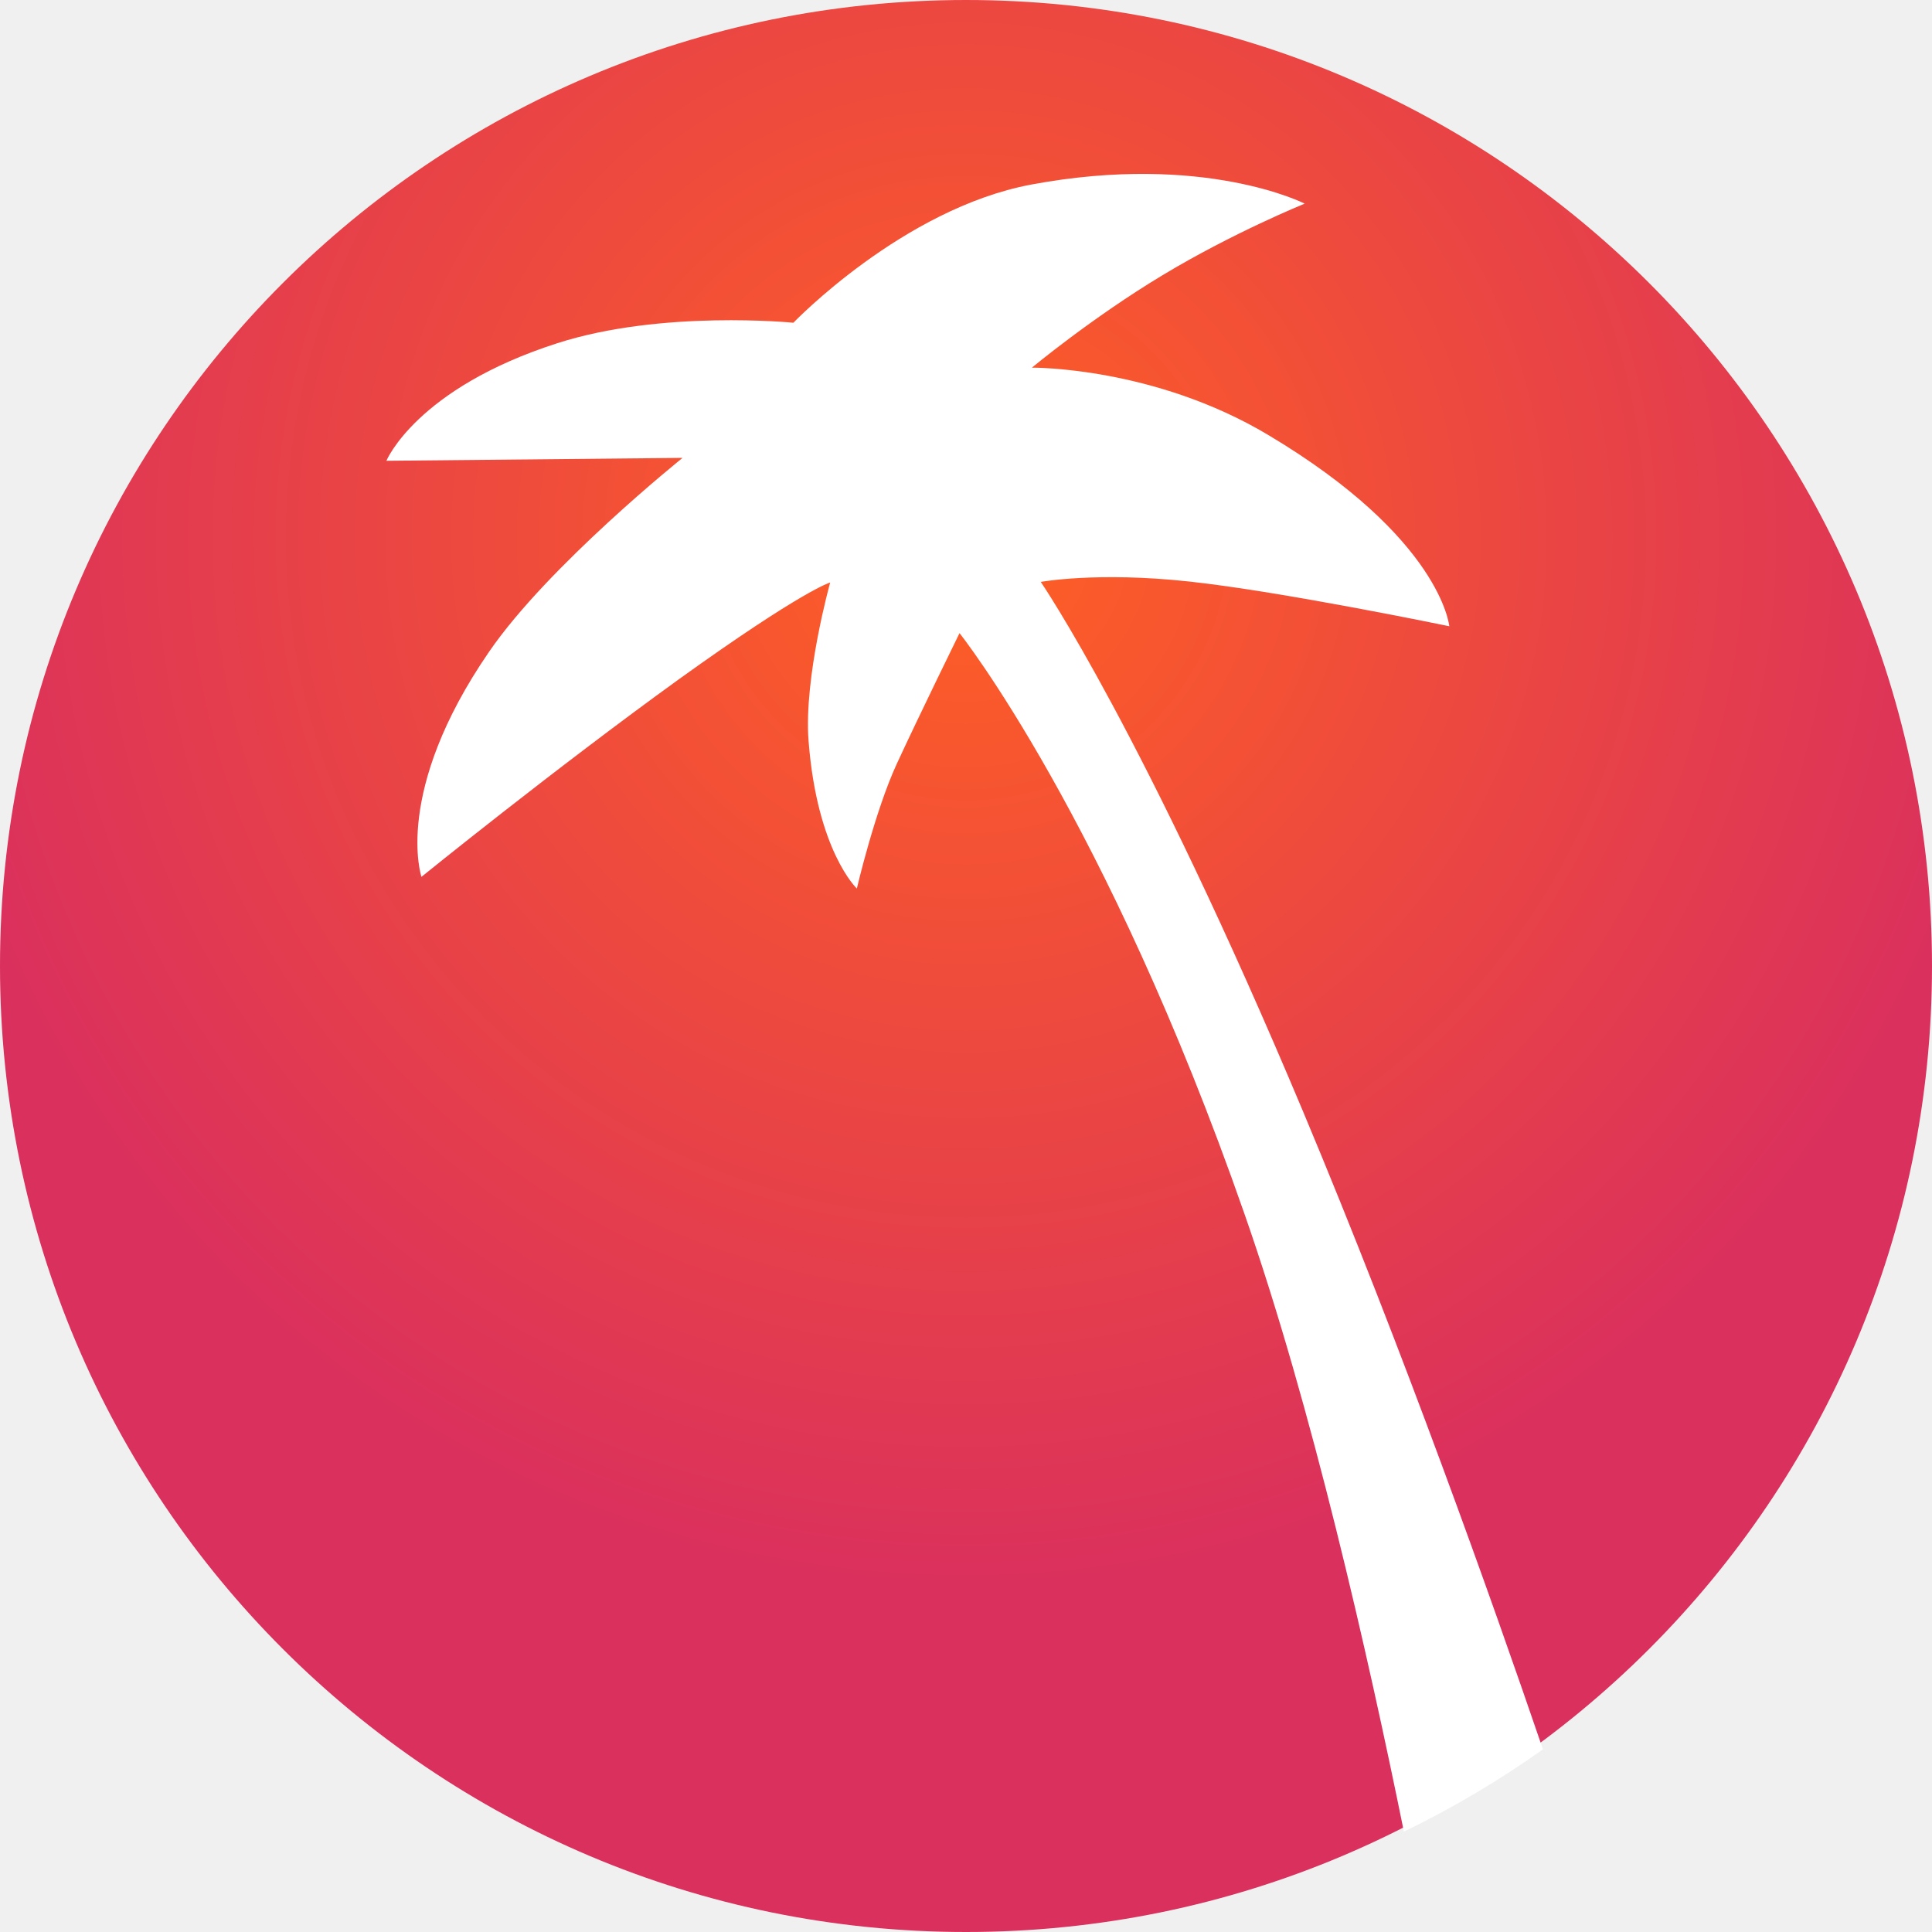
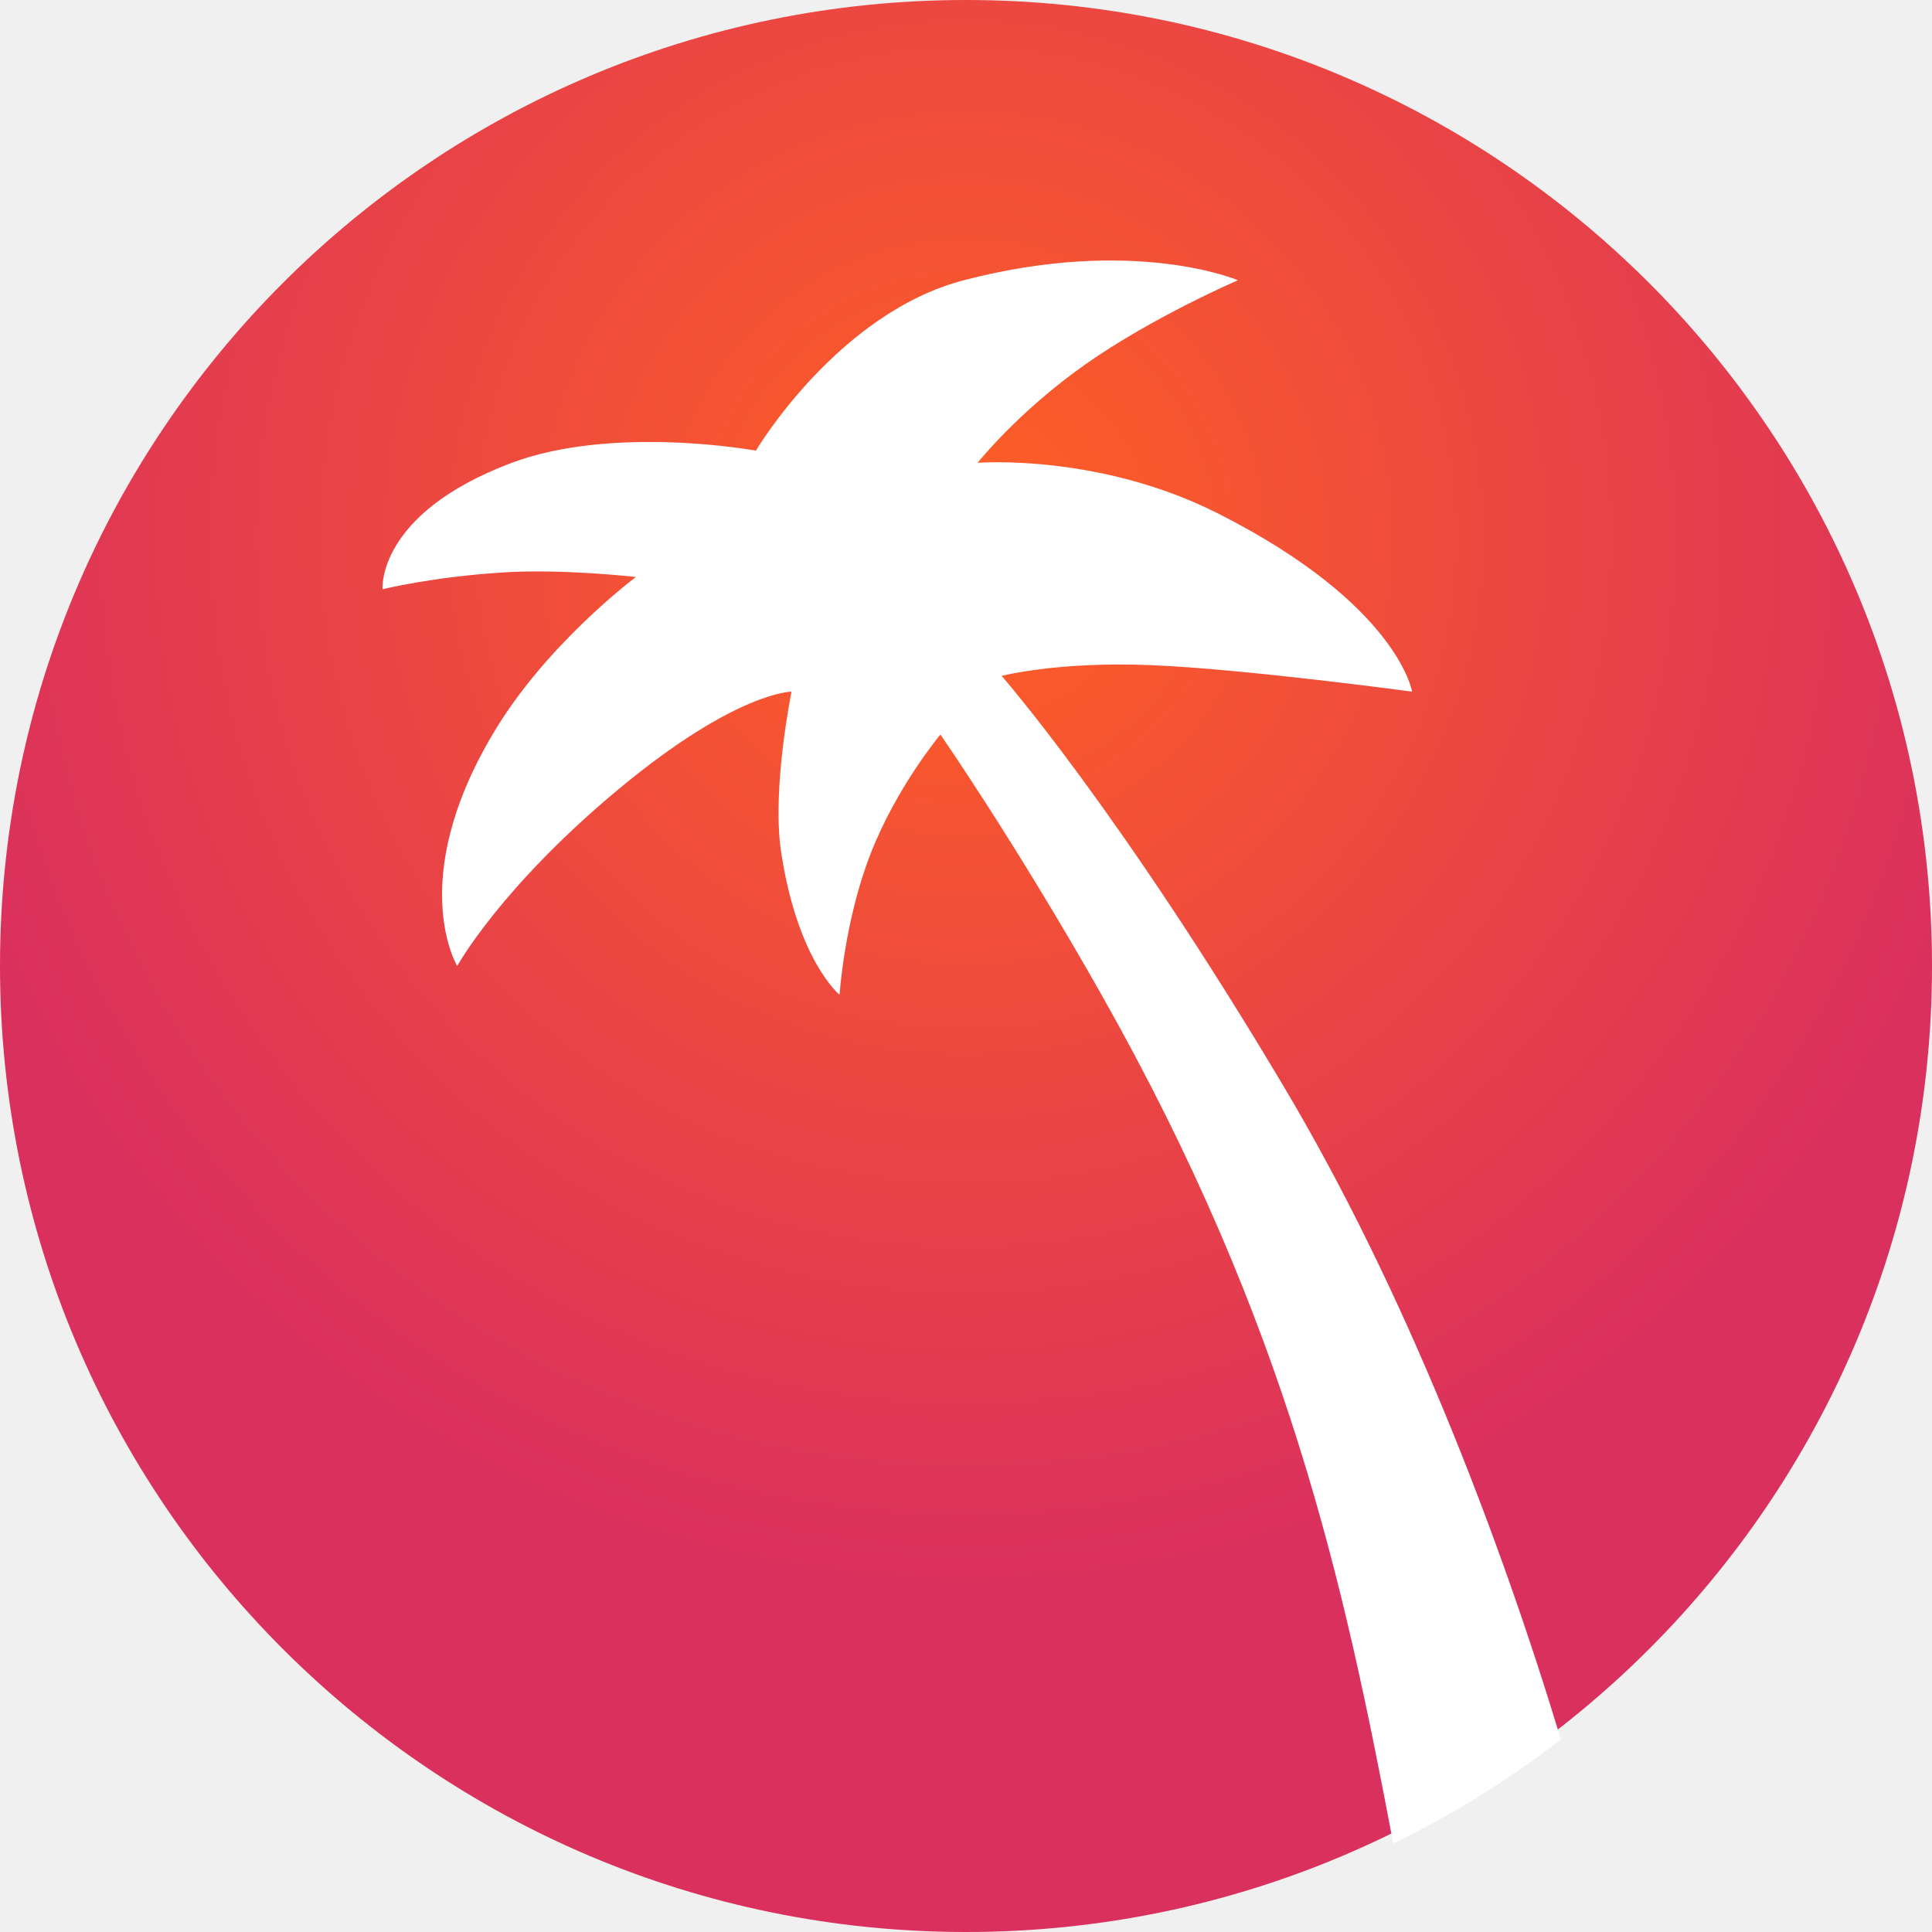
<svg xmlns="http://www.w3.org/2000/svg" width="200" height="200" viewBox="0 0 200 200" class="img-logo">
  <defs>
    <radialGradient cy="28%" fx="50%" fy="28%" r="54%" id="a">
      <stop stop-color="#FF6023" offset="0%" />
      <stop stop-color="#DA305D" offset="100%" />
    </radialGradient>
  </defs>
  <g fill="none" fill-rule="evenodd">
    <circle fill="url(#a)" cx="100" cy="100" r="100" />
-     <path d="M159.72 181.08c-5.3-15.5-14.4-41.15-24.82-66-16.5-39.32-27.16-54.84-27.16-54.84s5.82-1.08 15.37-.04c9.57 1.03 26.92 4.63 26.92 4.63s-.8-9.1-18.74-19.8c-11.88-7.1-24.47-6.97-24.47-6.97s6.23-5.18 13.54-9.58c7.3-4.4 14.7-7.4 14.7-7.4s-10.4-5.32-28.33-1.97c-13.28 2.5-24.6 14.3-24.6 14.3s-13.64-1.36-24.44 2.12C43.08 40.22 40 47.7 40 47.7l30.66-.3s-13.9 11.14-20.03 20.07c-10 14.53-7 23.3-7 23.3S57.42 79.6 70.3 70.3c12.9-9.27 15.64-10 15.64-10S83.2 70.1 83.7 76.68c.88 11.43 5 15.3 5 15.3s1.86-7.97 4.13-12.9c2.26-4.9 6.5-13.54 6.5-13.54s15.16 19.03 29.5 60.13c6.95 19.88 12.78 45.6 16.5 63.94 5.04-2.44 9.86-5.3 14.4-8.52z" fill="#FFF" />
+     <path d="M161.58 180.06c-6.46-21.35-16.12-46.46-28.66-67.54-17-28.6-29.23-42.55-29.23-42.55s5.72-1.5 15.32-1.12c9.6.37 27.17 2.75 27.17 2.75s-1.44-9.02-20.1-18.45c-12.33-6.24-24.88-5.24-24.88-5.24s4.2-5.3 11.17-10.2c6.96-4.9 15.78-8.7 15.78-8.7s-10.75-4.6-28.38 0c-13.1 3.42-21.52 17.64-21.52 17.64s-14.7-2.7-25.3 1.27C38.94 53.2 39.6 61 39.6 61s5.08-1.27 12.43-1.74c6.2-.4 13.8.47 13.8.47s-9.35 6.96-14.84 16.3C42 91.2 47.33 100 47.33 100s4.48-8.14 16.7-18.3C76.22 71.57 81.94 71.6 81.94 71.6s-2.04 9.93-1.1 16.45c1.68 11.35 6.07 14.93 6.07 14.93s.5-7.66 3.2-14.56c2.66-6.9 7.24-12.38 7.24-12.38s7.78 11.2 16.68 26.94c19.27 34.07 25.07 60.75 30.2 87.86 6.16-3 11.96-6.62 17.34-10.76z" fill="#FFF" />
  </g>
</svg>
